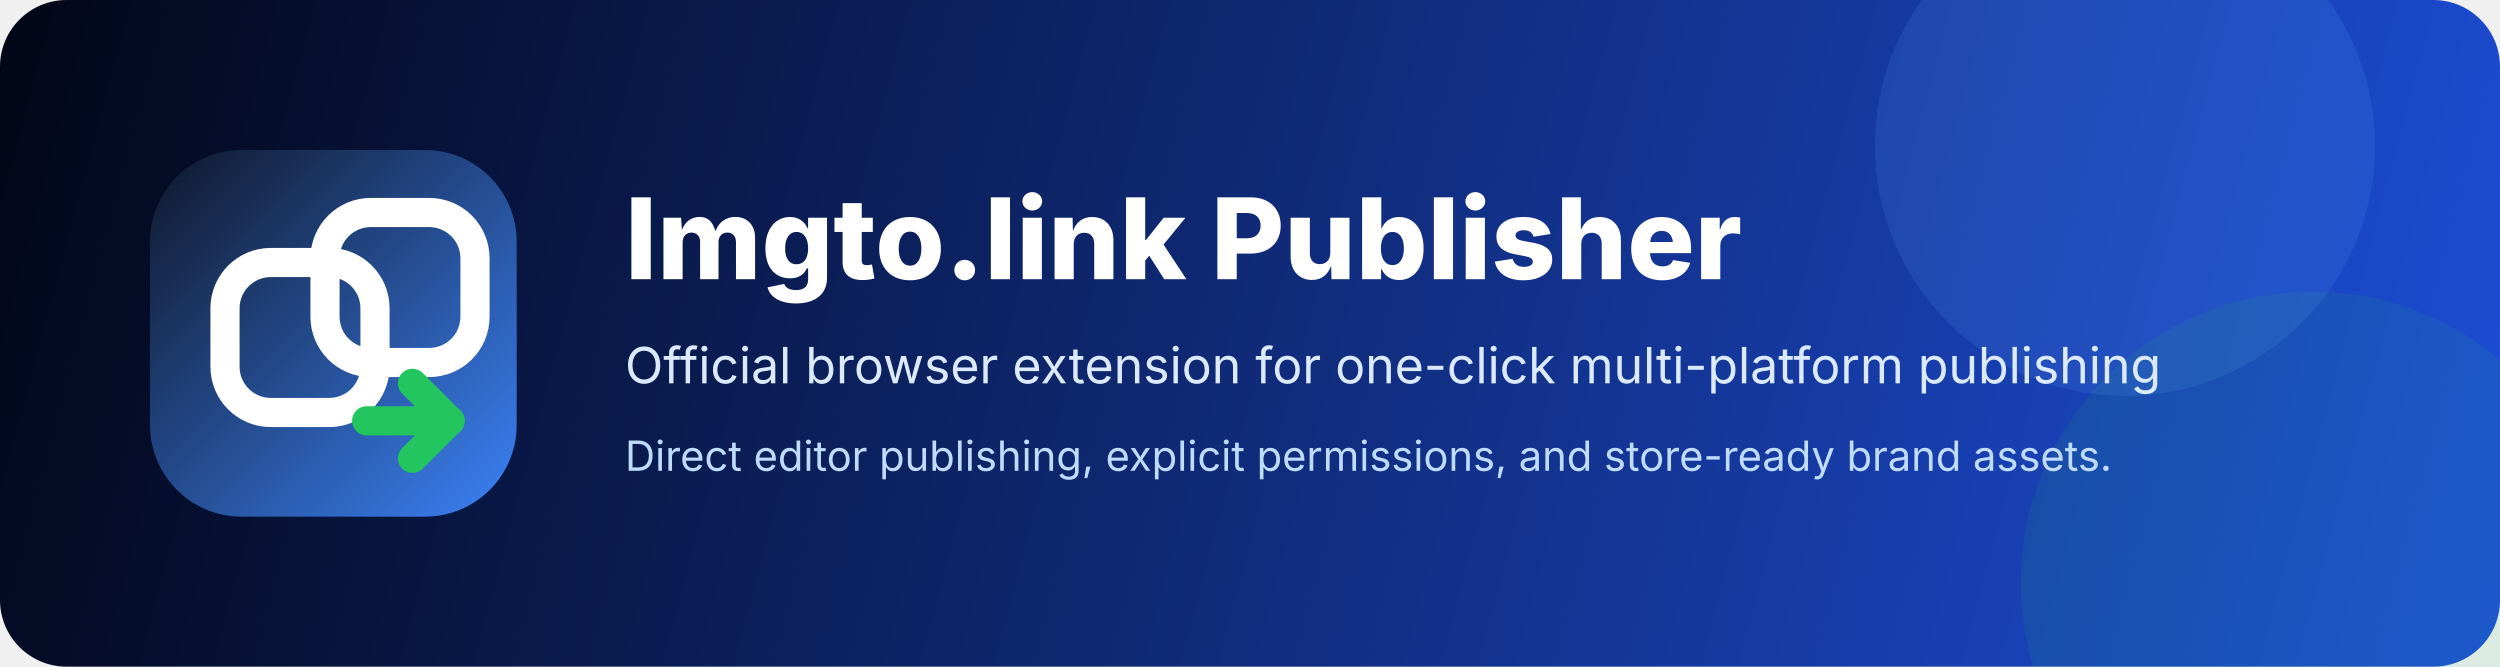
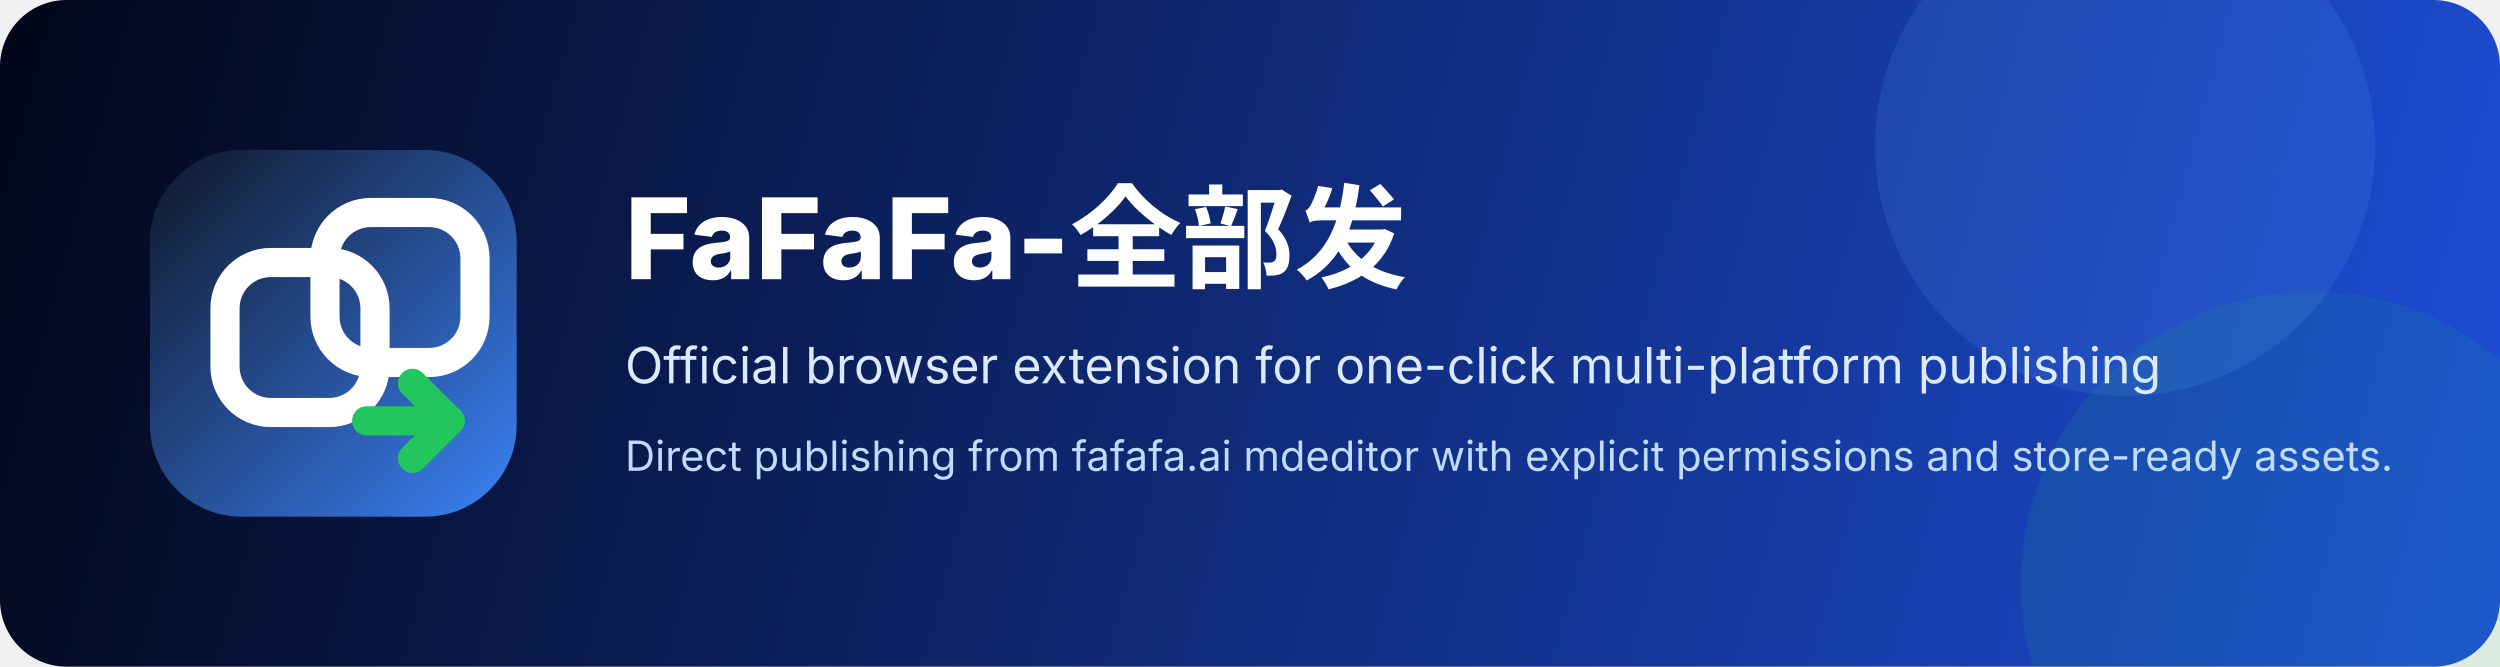
<svg xmlns="http://www.w3.org/2000/svg" width="1200" height="320" viewBox="0 0 1200 320" fill="none">
  <defs>
    <linearGradient id="bg" x1="0" y1="0" x2="1200" y2="320" gradientUnits="userSpaceOnUse">
      <stop stop-color="#020617" />
      <stop offset="1" stop-color="#1D4ED8" />
    </linearGradient>
    <linearGradient id="icon" x1="0" y1="0" x2="1" y2="1">
      <stop stop-color="#0F172A" />
      <stop offset="1" stop-color="#3B82F6" />
    </linearGradient>
  </defs>
  <rect width="1200" height="320" rx="32" fill="url(#bg)" />
  <circle cx="1020" cy="70" r="120" fill="#60A5FA" fill-opacity="0.14" />
  <circle cx="1110" cy="280" r="140" fill="#22C55E" fill-opacity="0.10" />
  <rect x="72" y="72" width="176" height="176" rx="44" fill="url(#icon)" />
  <rect x="108" y="126" width="72" height="72" rx="22" stroke="white" stroke-width="14" />
  <rect x="156" y="102" width="72" height="72" rx="22" stroke="white" stroke-width="14" />
  <path d="M176 202H216" stroke="#22C55E" stroke-width="14" stroke-linecap="round" />
  <path d="M216 202L198 184" stroke="#22C55E" stroke-width="14" stroke-linecap="round" />
  <path d="M216 202L198 220" stroke="#22C55E" stroke-width="14" stroke-linecap="round" />
-   <text x="300" y="134" fill="white" font-size="54" font-family="Inter, Arial, sans-serif" font-weight="800">Imgto.link Publisher</text>
+   <text x="300" y="134" fill="white" font-size="54" font-family="Inter, Arial, sans-serif" font-weight="800">FaFaFa-全部发</text>
  <text x="300" y="184" fill="#DBEAFE" font-size="24" font-family="Inter, Arial, sans-serif">Official browser extension for one-click multi-platform publishing</text>
-   <text x="300" y="226" fill="#BFDBFE" font-size="20" font-family="Inter, Arial, sans-serif">Direct editor publishing, explicit permissions, and store-ready brand assets.</text>
+   <text x="300" y="226" fill="#BFDBFE" font-size="20" font-family="Inter, Arial, sans-serif">Direct publishing from fafafa.ai mdeditor with explicit permissions and store-ready assets.</text>
</svg>
